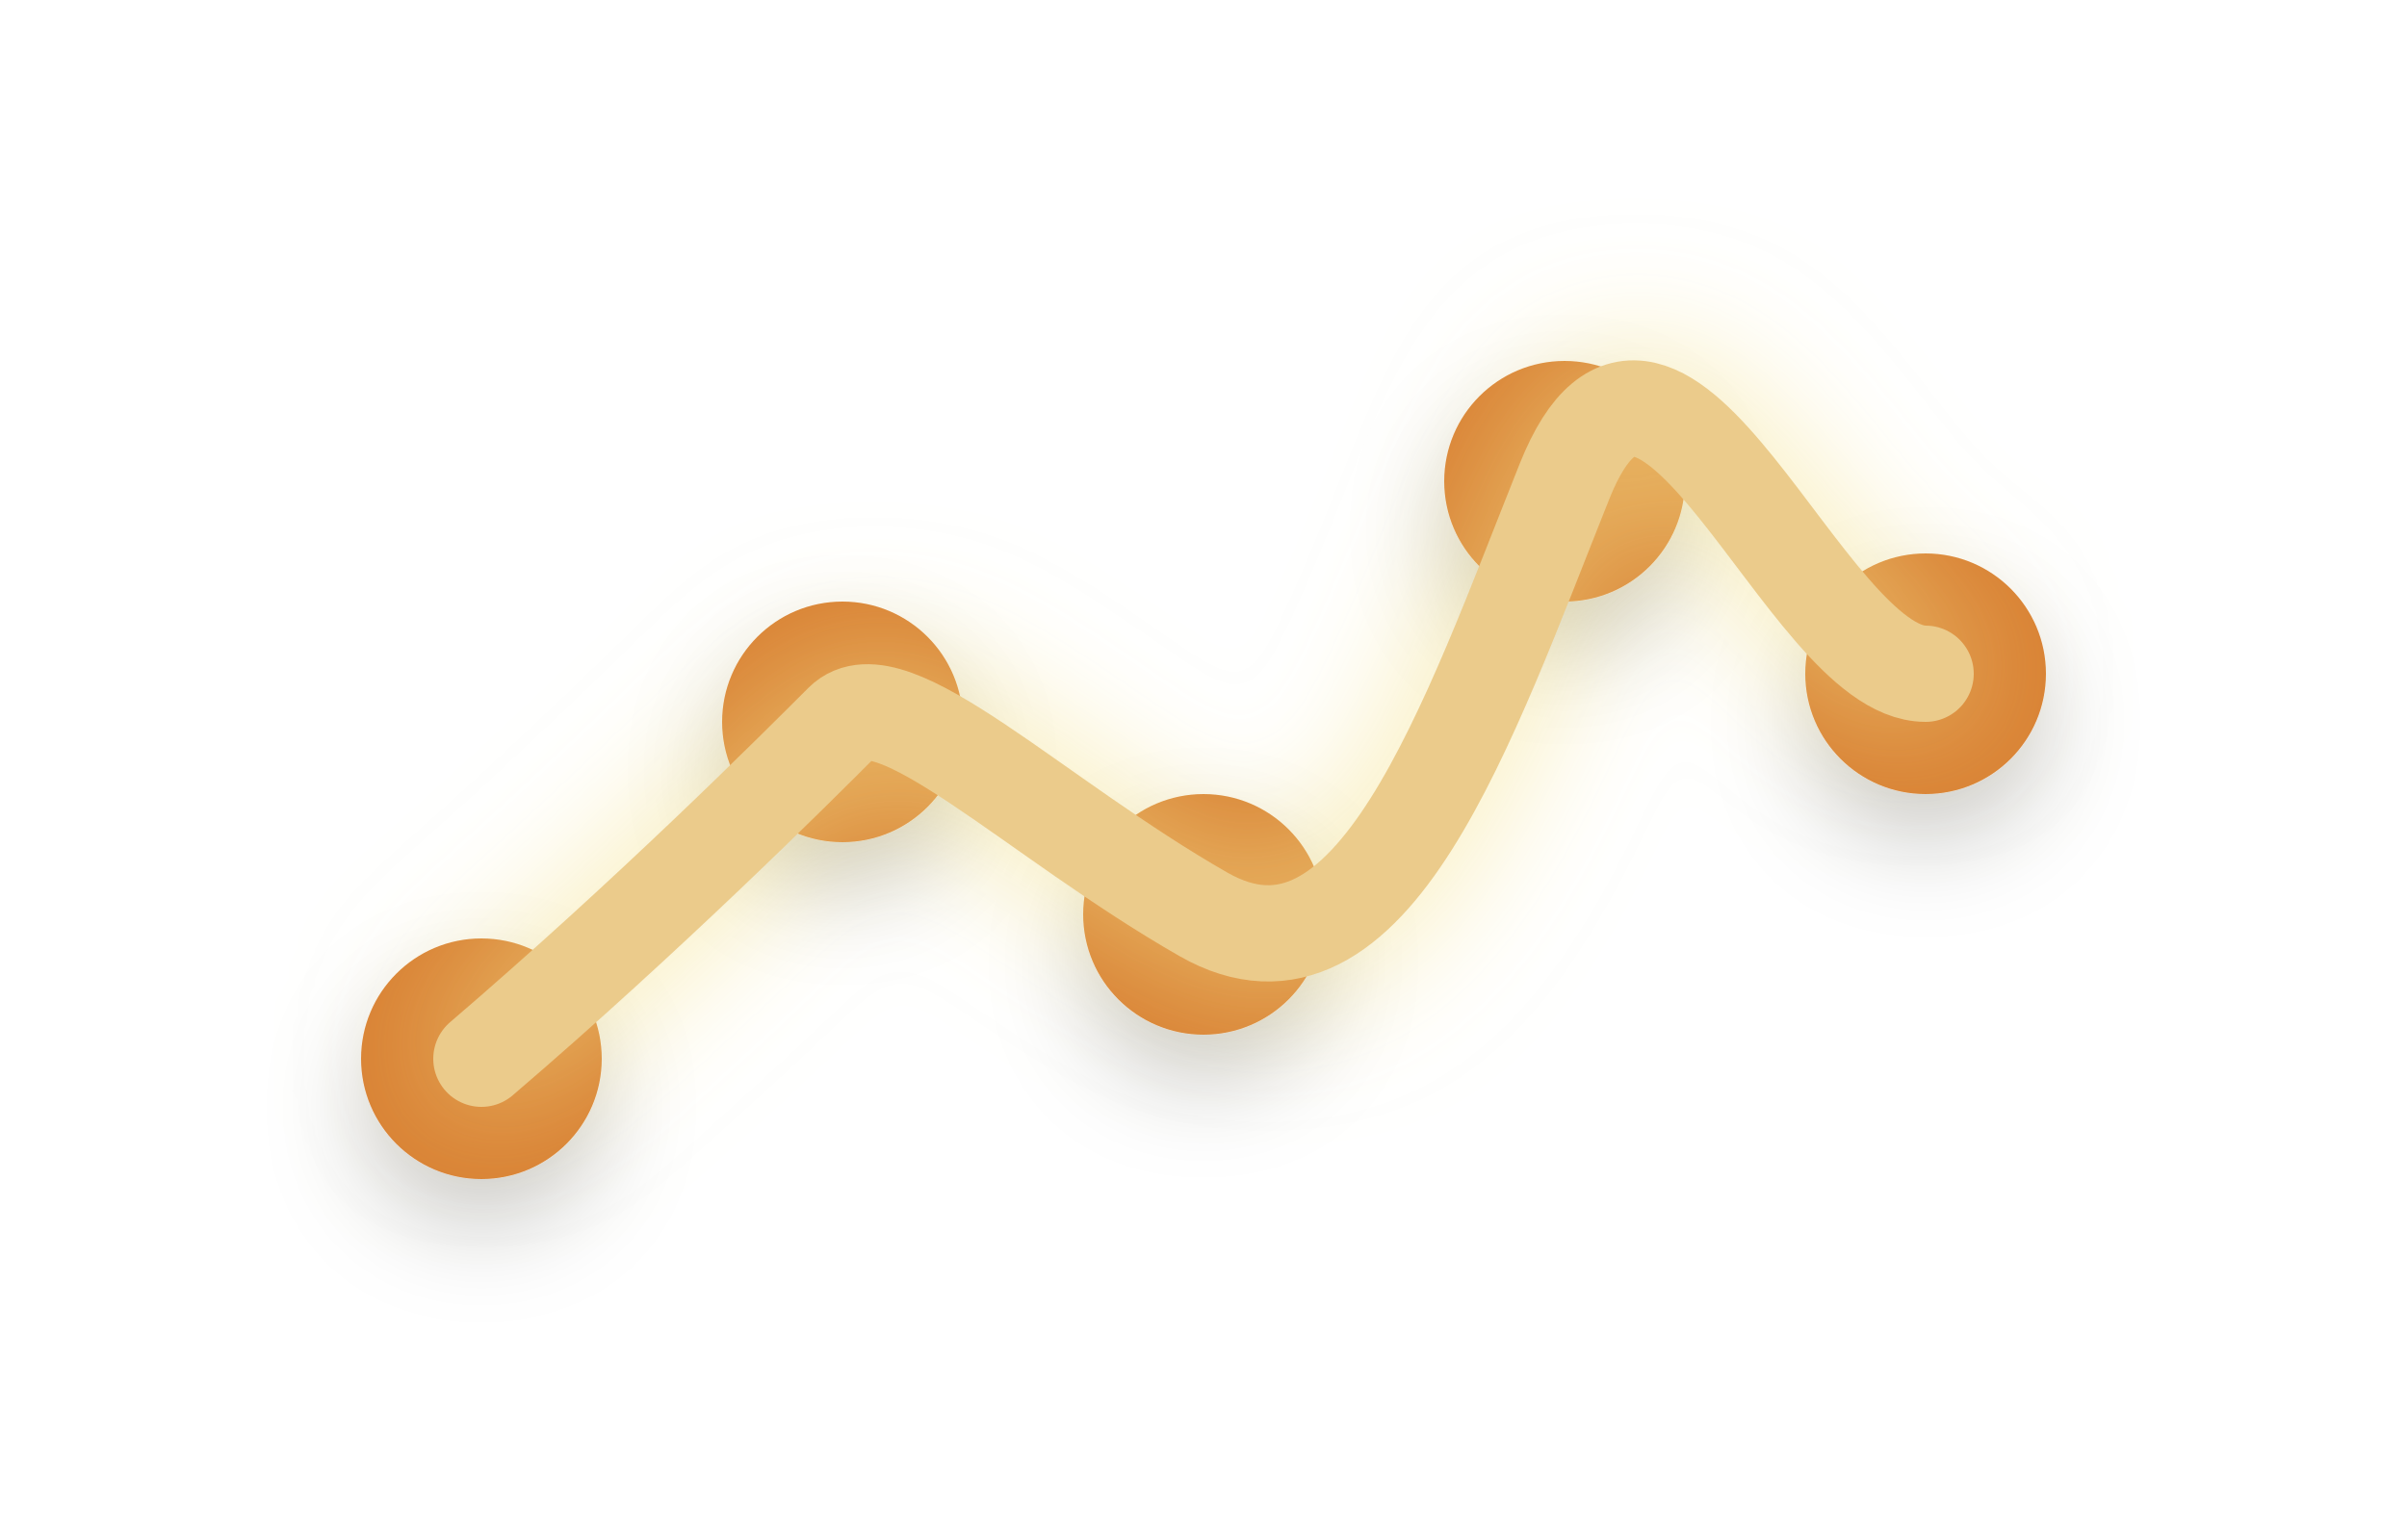
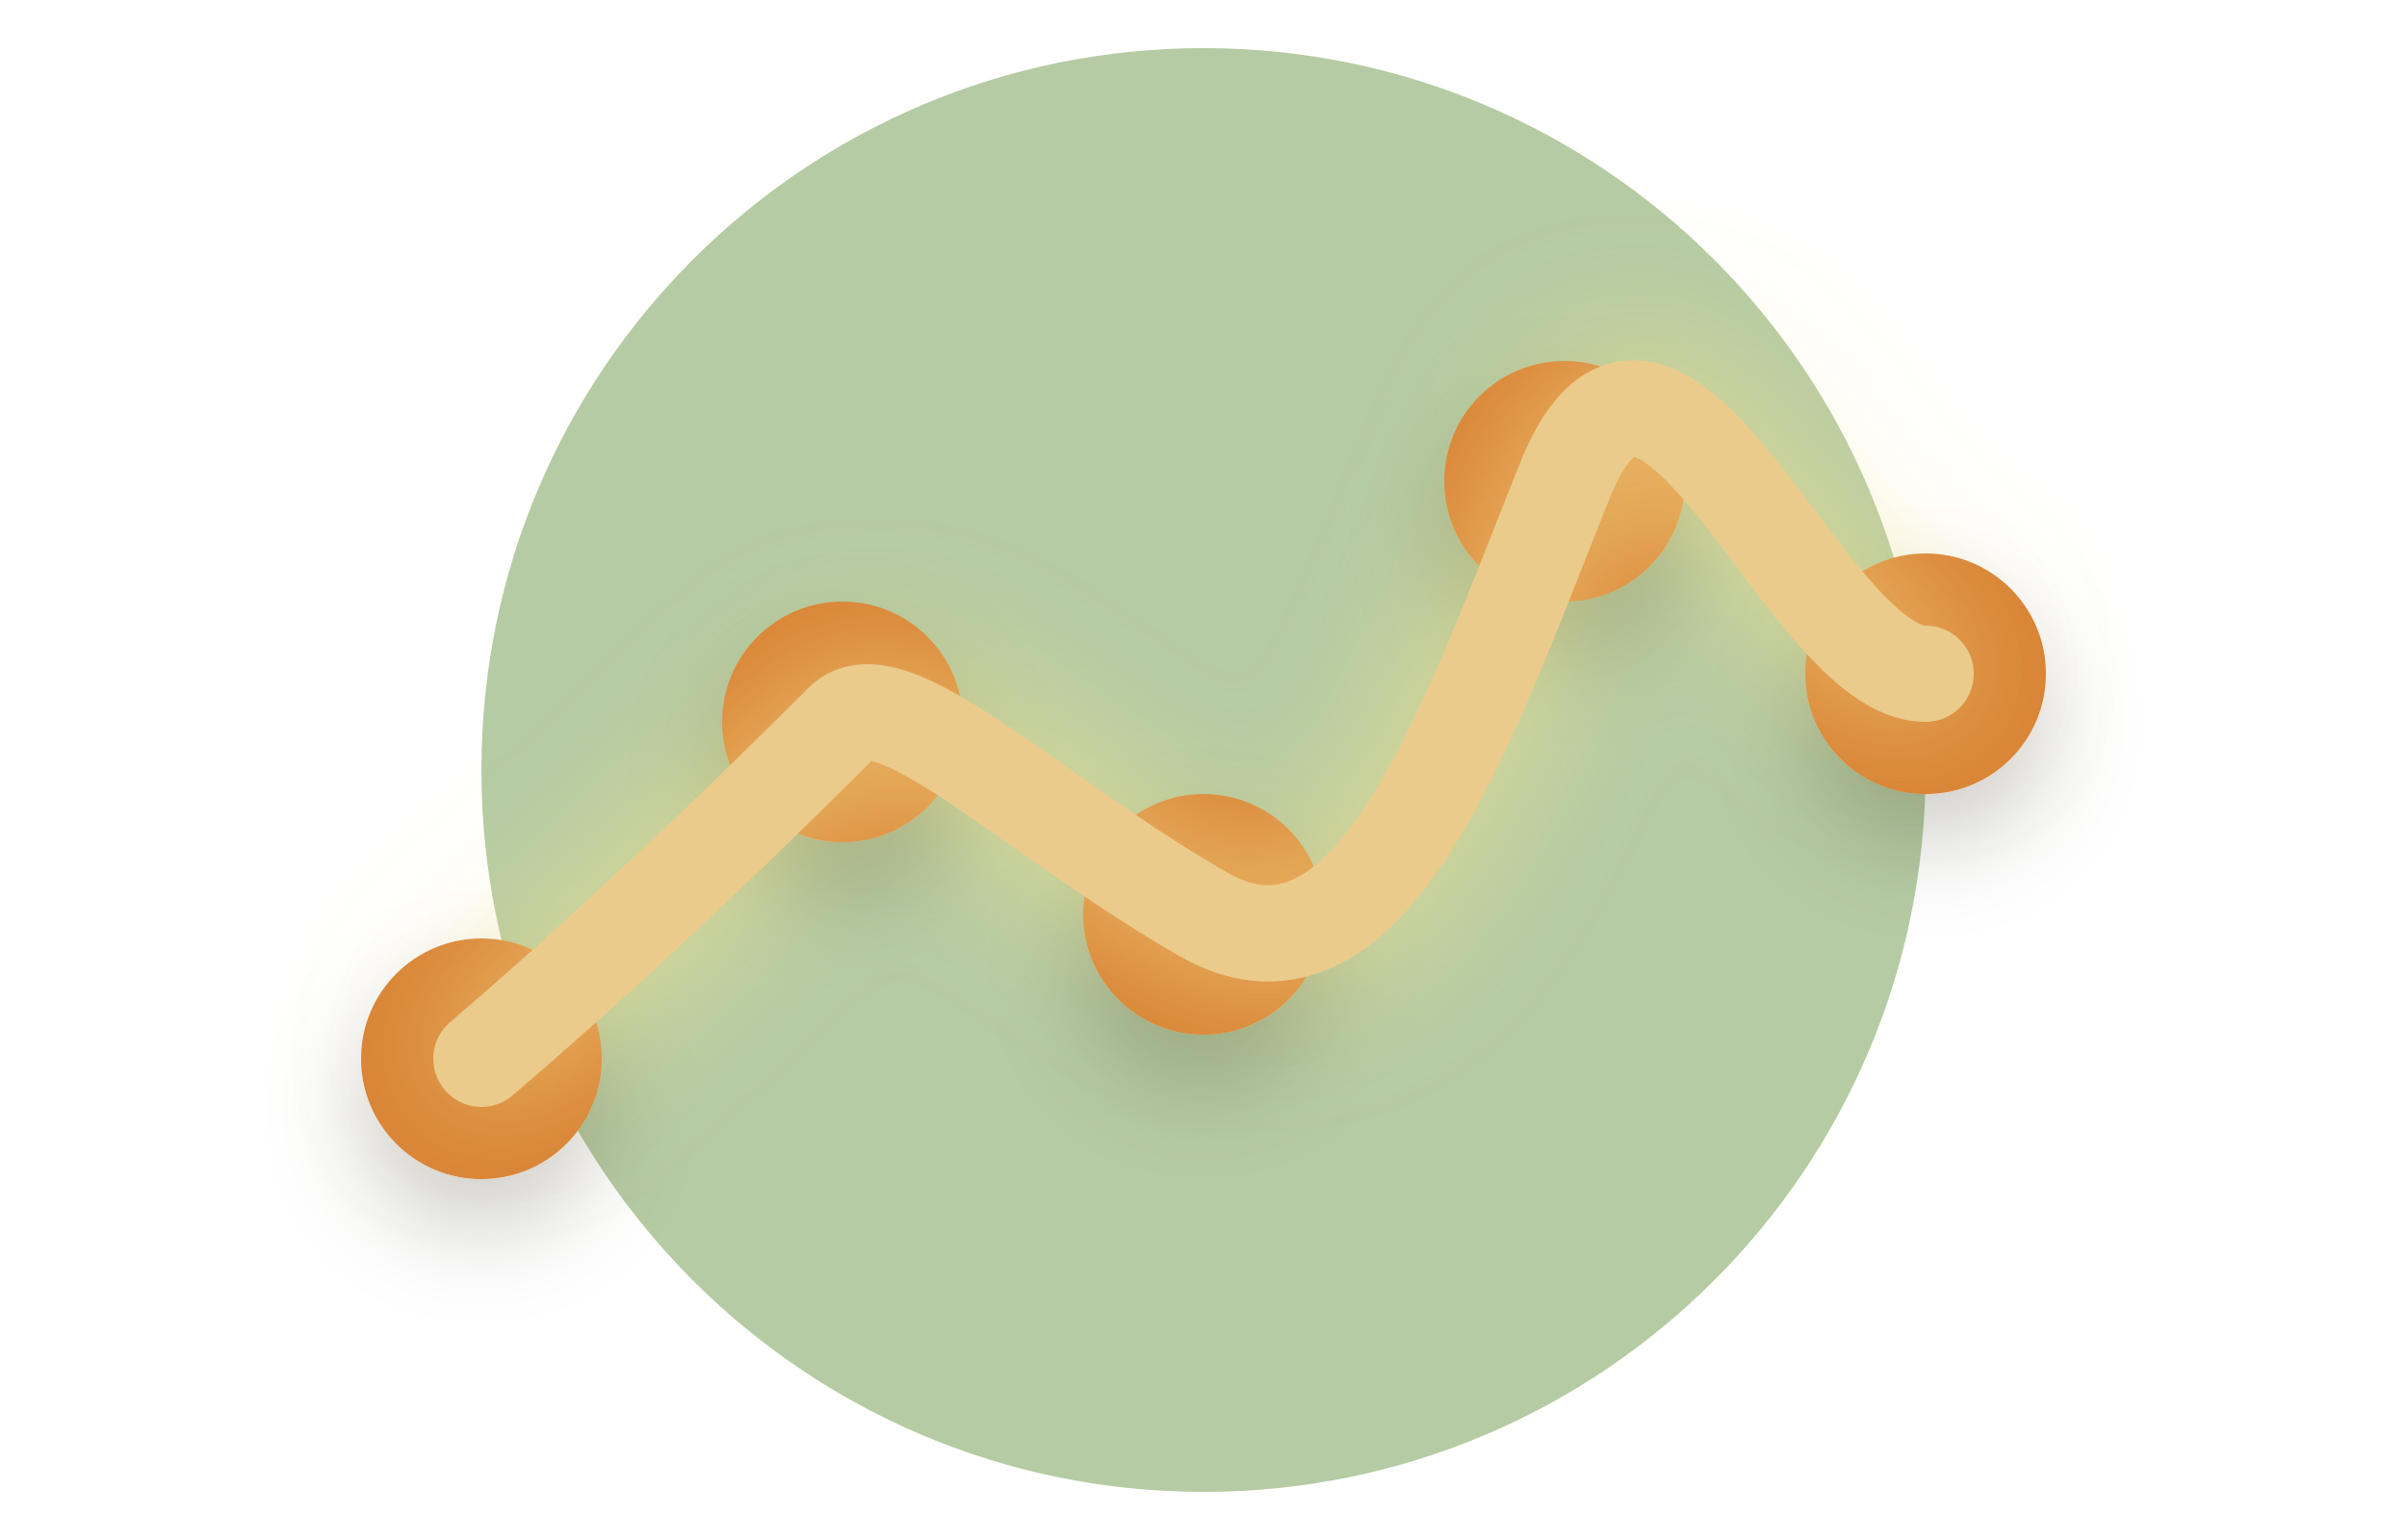
<svg xmlns="http://www.w3.org/2000/svg" width="100" height="64" viewBox="0 0 100 64" fill="none">
  <defs>
    <filter id="shadow" x="-10" y="-10" width="120" height="84" color-interpolation-filters="sRGB" filterUnits="userSpaceOnUse">
      <feDropShadow dx="0" dy="2" stdDeviation="2" flood-color="#000000" flood-opacity="0.2" />
    </filter>
    <filter id="glow" x="-20" y="-20" width="140" height="104" color-interpolation-filters="sRGB" filterUnits="userSpaceOnUse">
      <feDropShadow dx="0" dy="0" stdDeviation="3" flood-color="#F5E28D" flood-opacity="0.8" />
    </filter>
  </defs>
+   <circle cx="50" cy="32" r="30" fill="#A3BE8C" opacity="0.8" />
  <circle cx="20" cy="44" r="5" fill="#D87F32" filter="url(#shadow)" />
  <circle cx="35" cy="30" r="5" fill="#D87F32" filter="url(#shadow)" />
  <circle cx="50" cy="38" r="5" fill="#D87F32" filter="url(#shadow)" />
  <circle cx="65" cy="20" r="5" fill="#D87F32" filter="url(#shadow)" />
  <circle cx="80" cy="28" r="5" fill="#D87F32" filter="url(#shadow)" />
  <path d="M20 44        C27 38, 33 32, 35 30        C37 28, 43 34, 50 38        C57 42, 61 30, 65 20        C69 10, 75 28, 80 28" stroke="#EBCB8B" stroke-width="4" fill="none" stroke-linecap="round" filter="url(#glow)" />
</svg>
